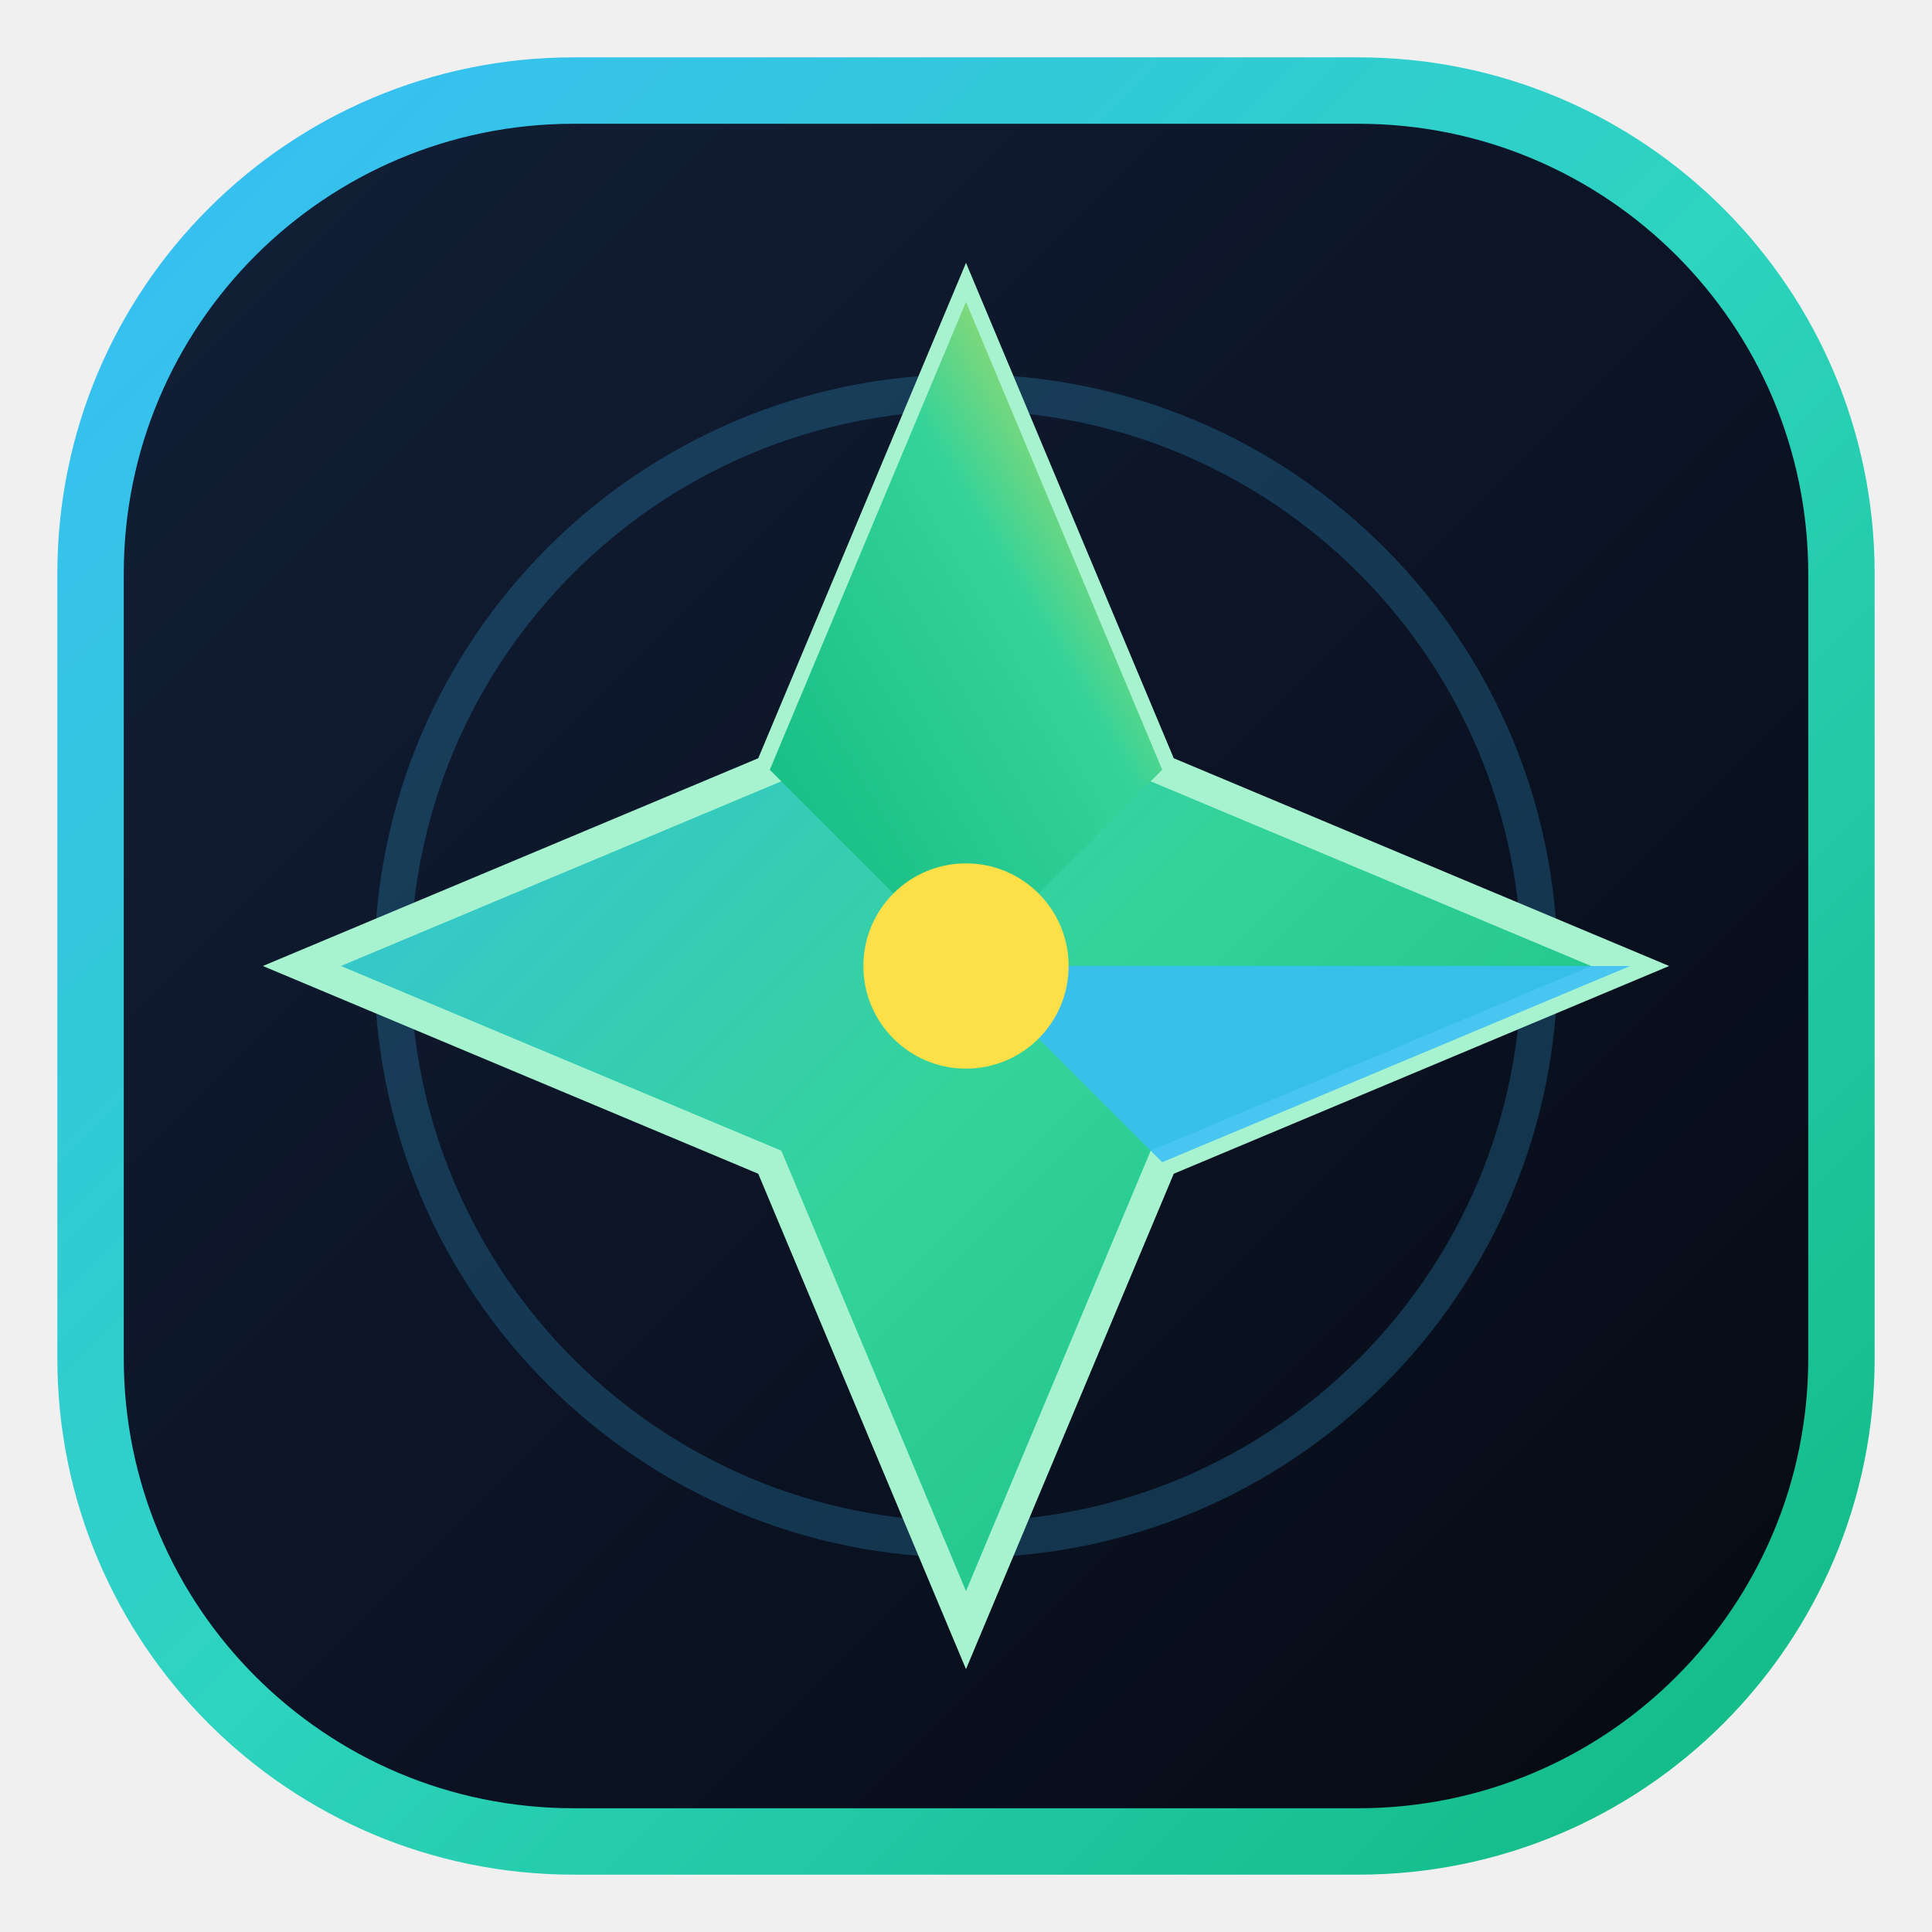
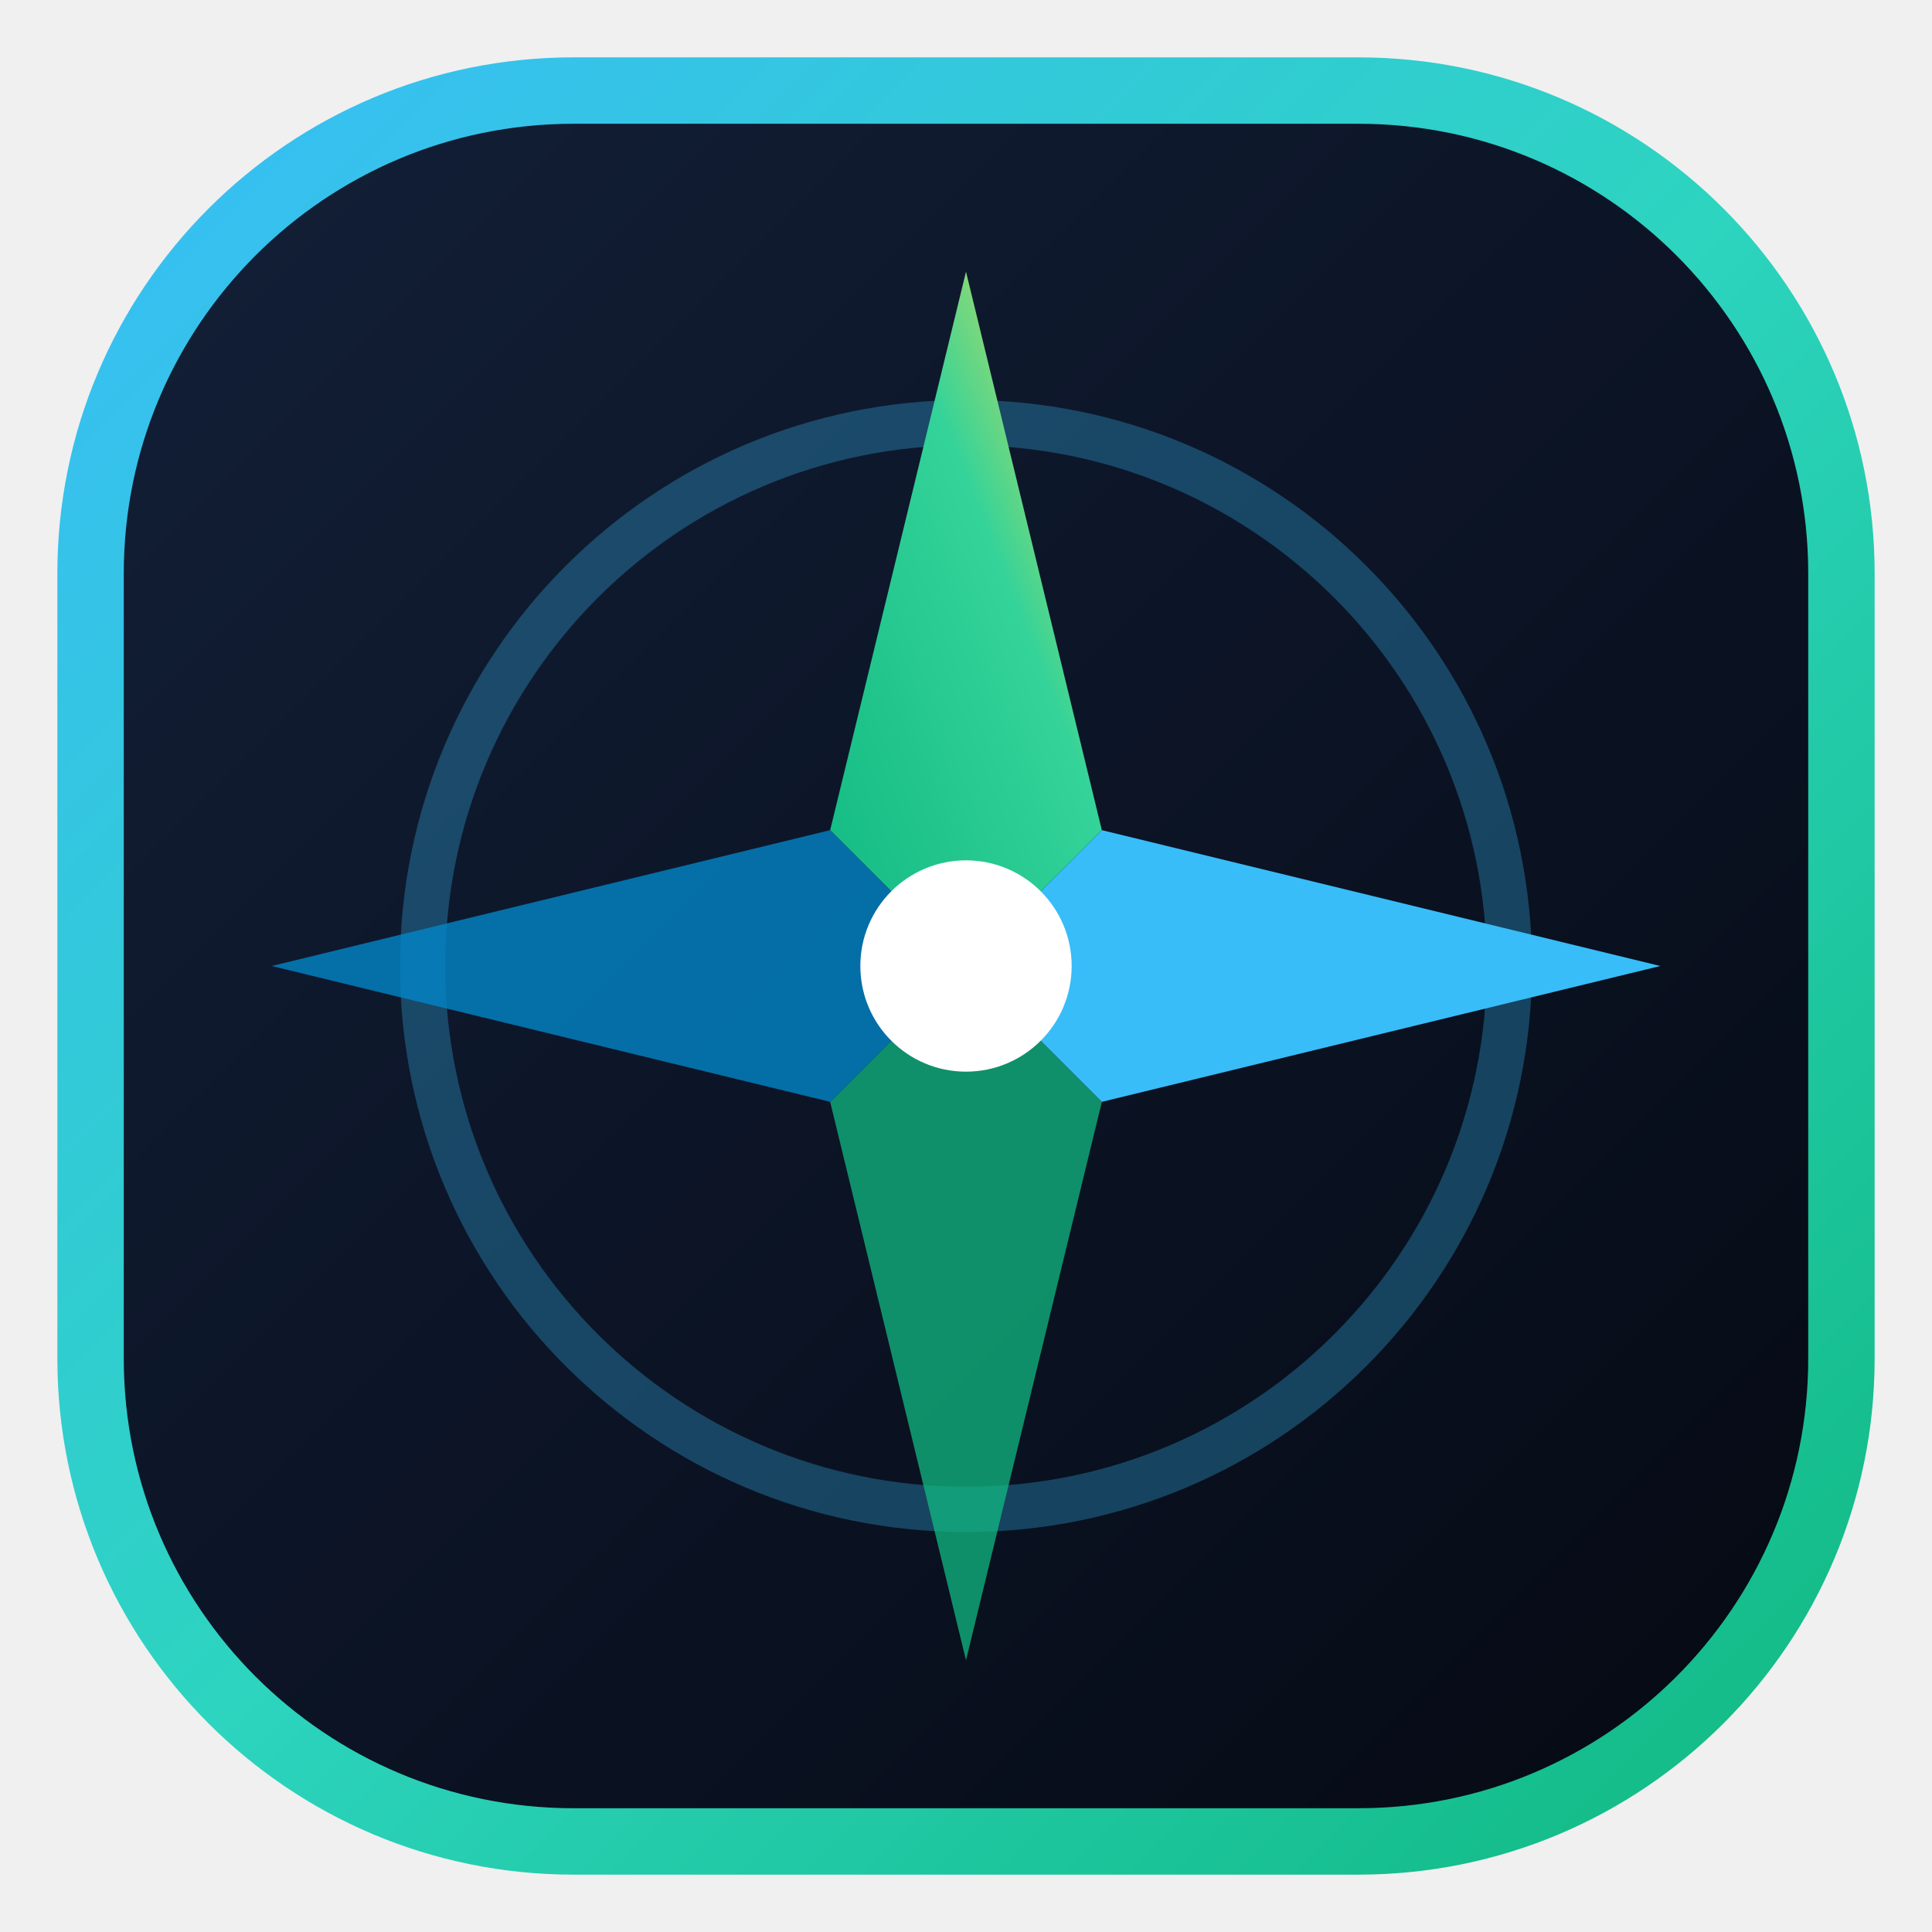
<svg xmlns="http://www.w3.org/2000/svg" width="512" height="512" viewBox="0 0 64 64" fill="none">
  <defs>
    <linearGradient id="bgGrad" x1="0%" y1="0%" x2="100%" y2="100%">
      <stop offset="0%" stop-color="#132038" />
      <stop offset="55%" stop-color="#0b1324" />
      <stop offset="100%" stop-color="#050912" />
    </linearGradient>
    <linearGradient id="rimGrad" x1="0%" y1="0%" x2="100%" y2="100%">
      <stop offset="0%" stop-color="#38bdf8" />
      <stop offset="50%" stop-color="#2dd4bf" />
      <stop offset="100%" stop-color="#10b981" />
    </linearGradient>
-     <linearGradient id="cyanEmerald" x1="0%" y1="0%" x2="100%" y2="100%">
-       <stop offset="0%" stop-color="#38bdf8" />
-       <stop offset="55%" stop-color="#34d399" />
-       <stop offset="100%" stop-color="#10b981" />
-     </linearGradient>
    <linearGradient id="emeraldGold" x1="0%" y1="100%" x2="100%" y2="0%">
      <stop offset="0%" stop-color="#10b981" />
      <stop offset="60%" stop-color="#34d399" />
      <stop offset="100%" stop-color="#fde047" />
    </linearGradient>
  </defs>
  <rect x="3" y="3" width="58" height="58" rx="16" fill="url(#bgGrad)" stroke="url(#rimGrad)" stroke-width="2.2" />
-   <circle cx="32" cy="32" r="19" stroke="#38bdf8" stroke-opacity="0.22" stroke-width="1.2" />
-   <path d="M32 10 L38.5 25.5 L54 32 L38.5 38.5 L32 54 L25.5 38.5 L10 32 L25.5 25.5 Z" fill="url(#cyanEmerald)" stroke="#a7f3d0" stroke-width="1" />
-   <path d="M32 10 L38.5 25.5 L32 32 L25.5 25.5 Z" fill="url(#emeraldGold)" />
-   <path d="M32 32 L54 32 L38.5 38.5 Z" fill="#38bdf8" opacity="0.85" />
-   <circle cx="32" cy="32" r="3.4" fill="#fde047" />
+   <circle cx="32" cy="32" r="18" stroke="#38bdf8" stroke-opacity="0.3" stroke-width="1.5" />
+   <polygon points="32,9 36.5,27.5 32,32 27.5,27.5" fill="url(#emeraldGold)" />
+   <polygon points="32,55 36.5,36.5 32,32 27.5,36.5" fill="#10b981" opacity="0.75" />
+   <polygon points="55,32 36.5,36.5 32,32 36.5,27.5" fill="#38bdf8" />
+   <polygon points="9,32 27.5,36.5 32,32 27.5,27.5" fill="#0284c7" opacity="0.8" />
+   <circle cx="32" cy="32" r="3.5" fill="#ffffff" />
</svg>
